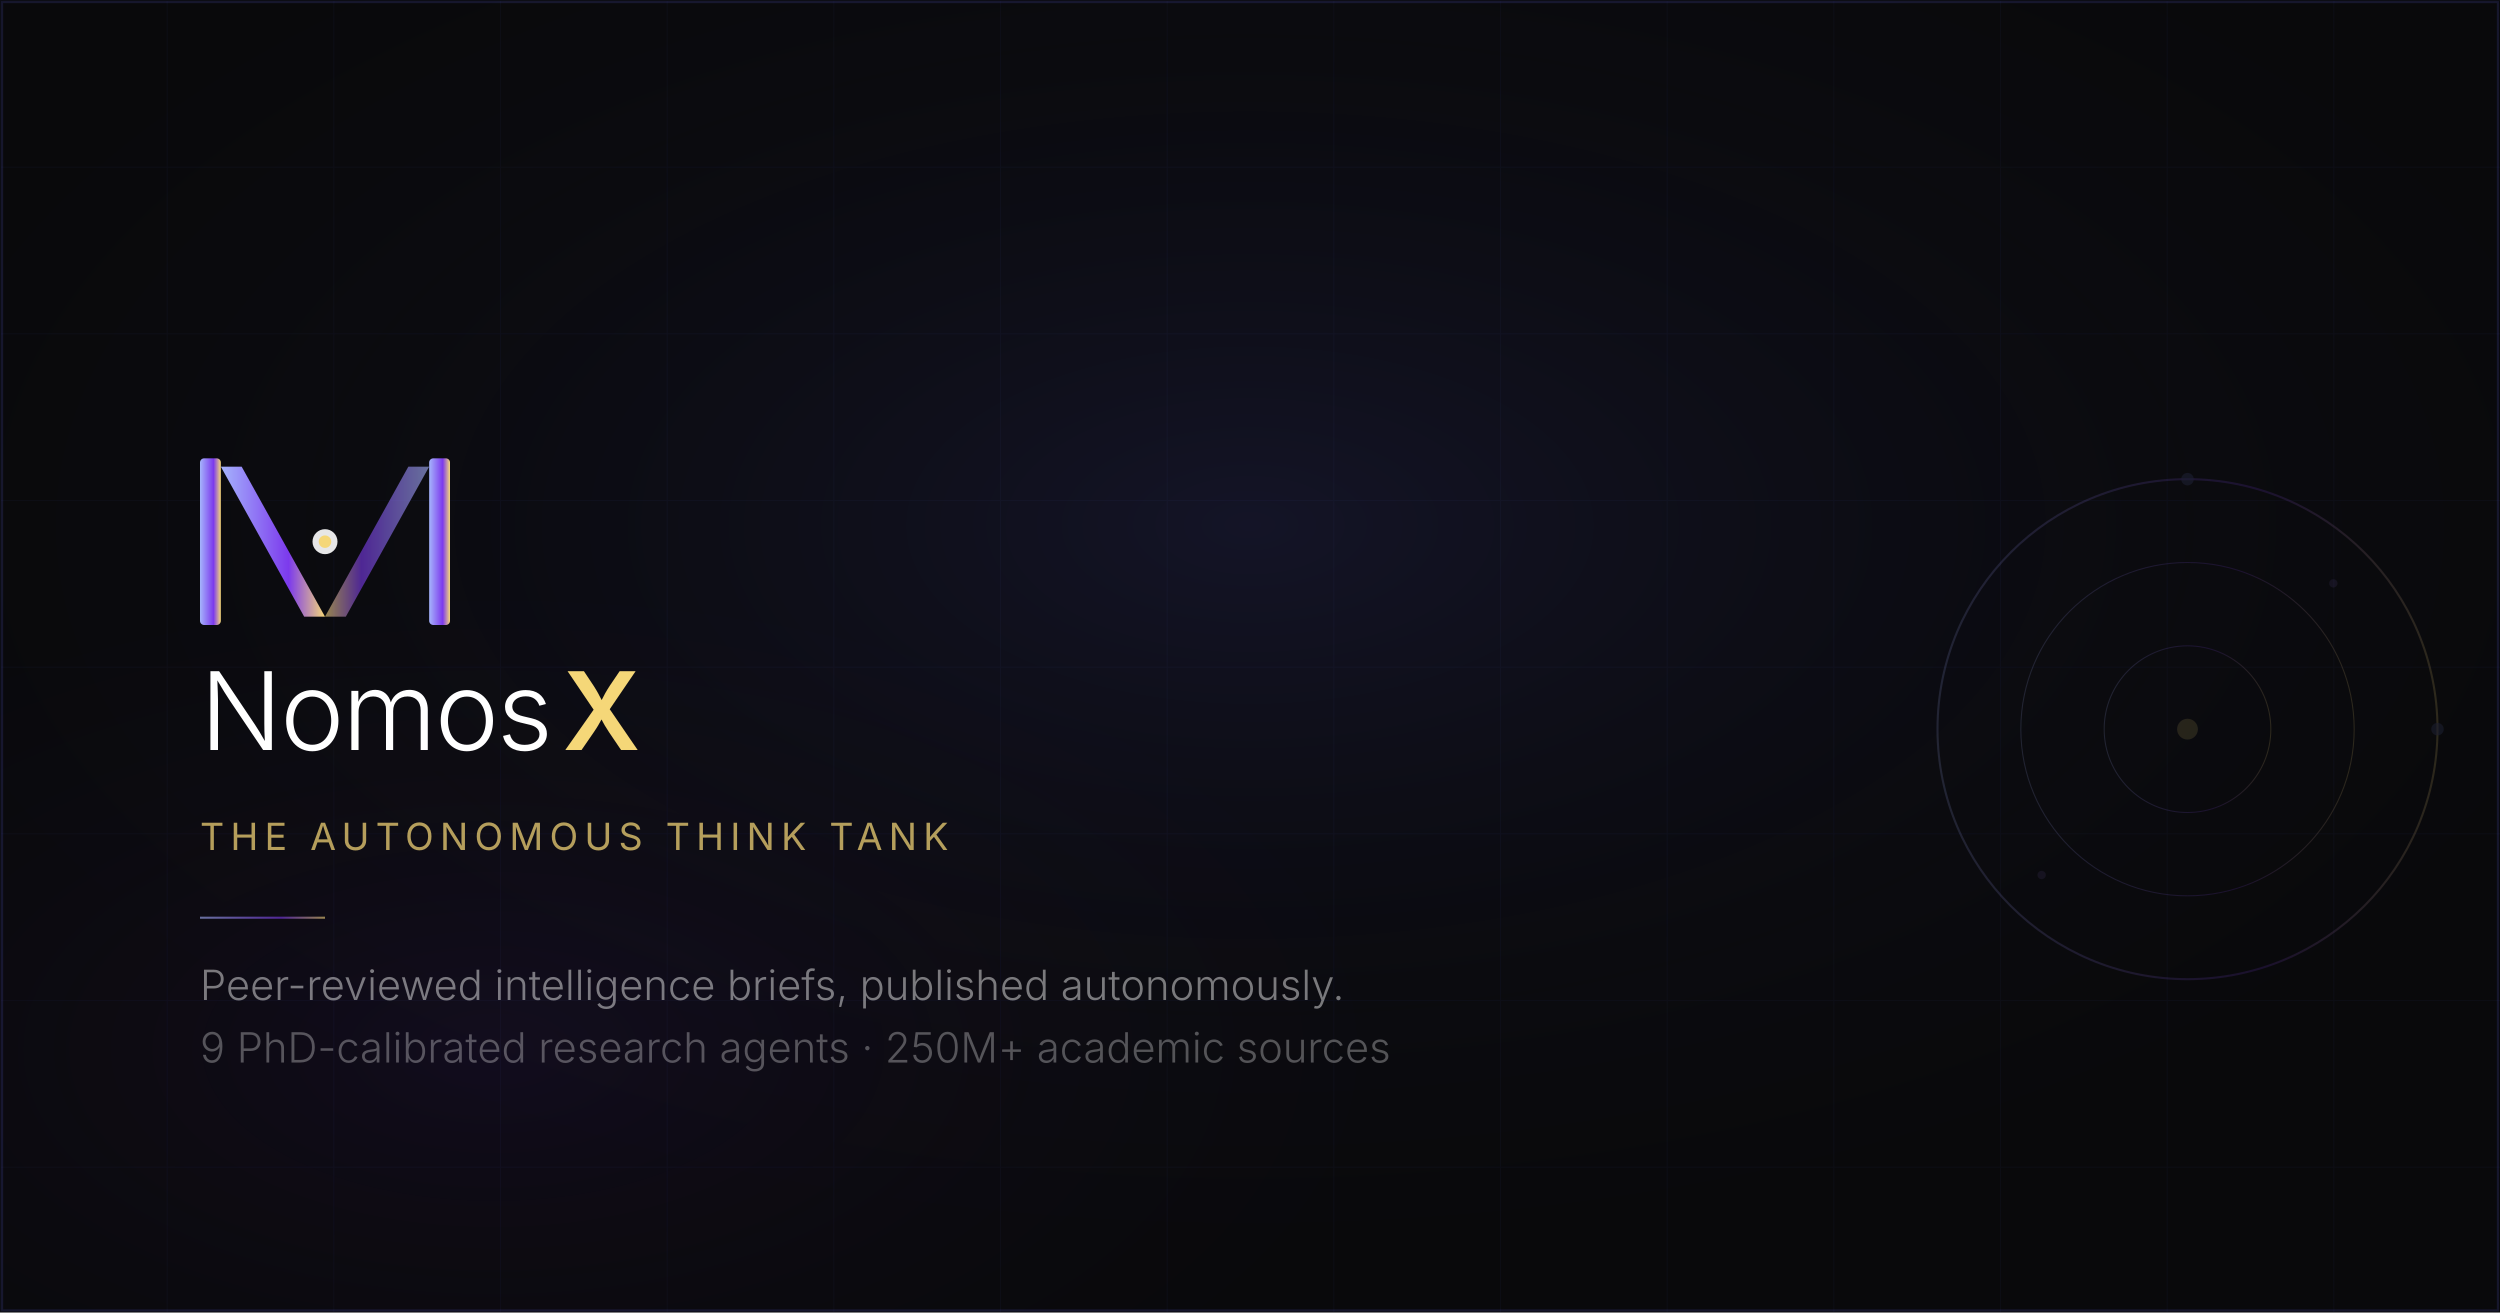
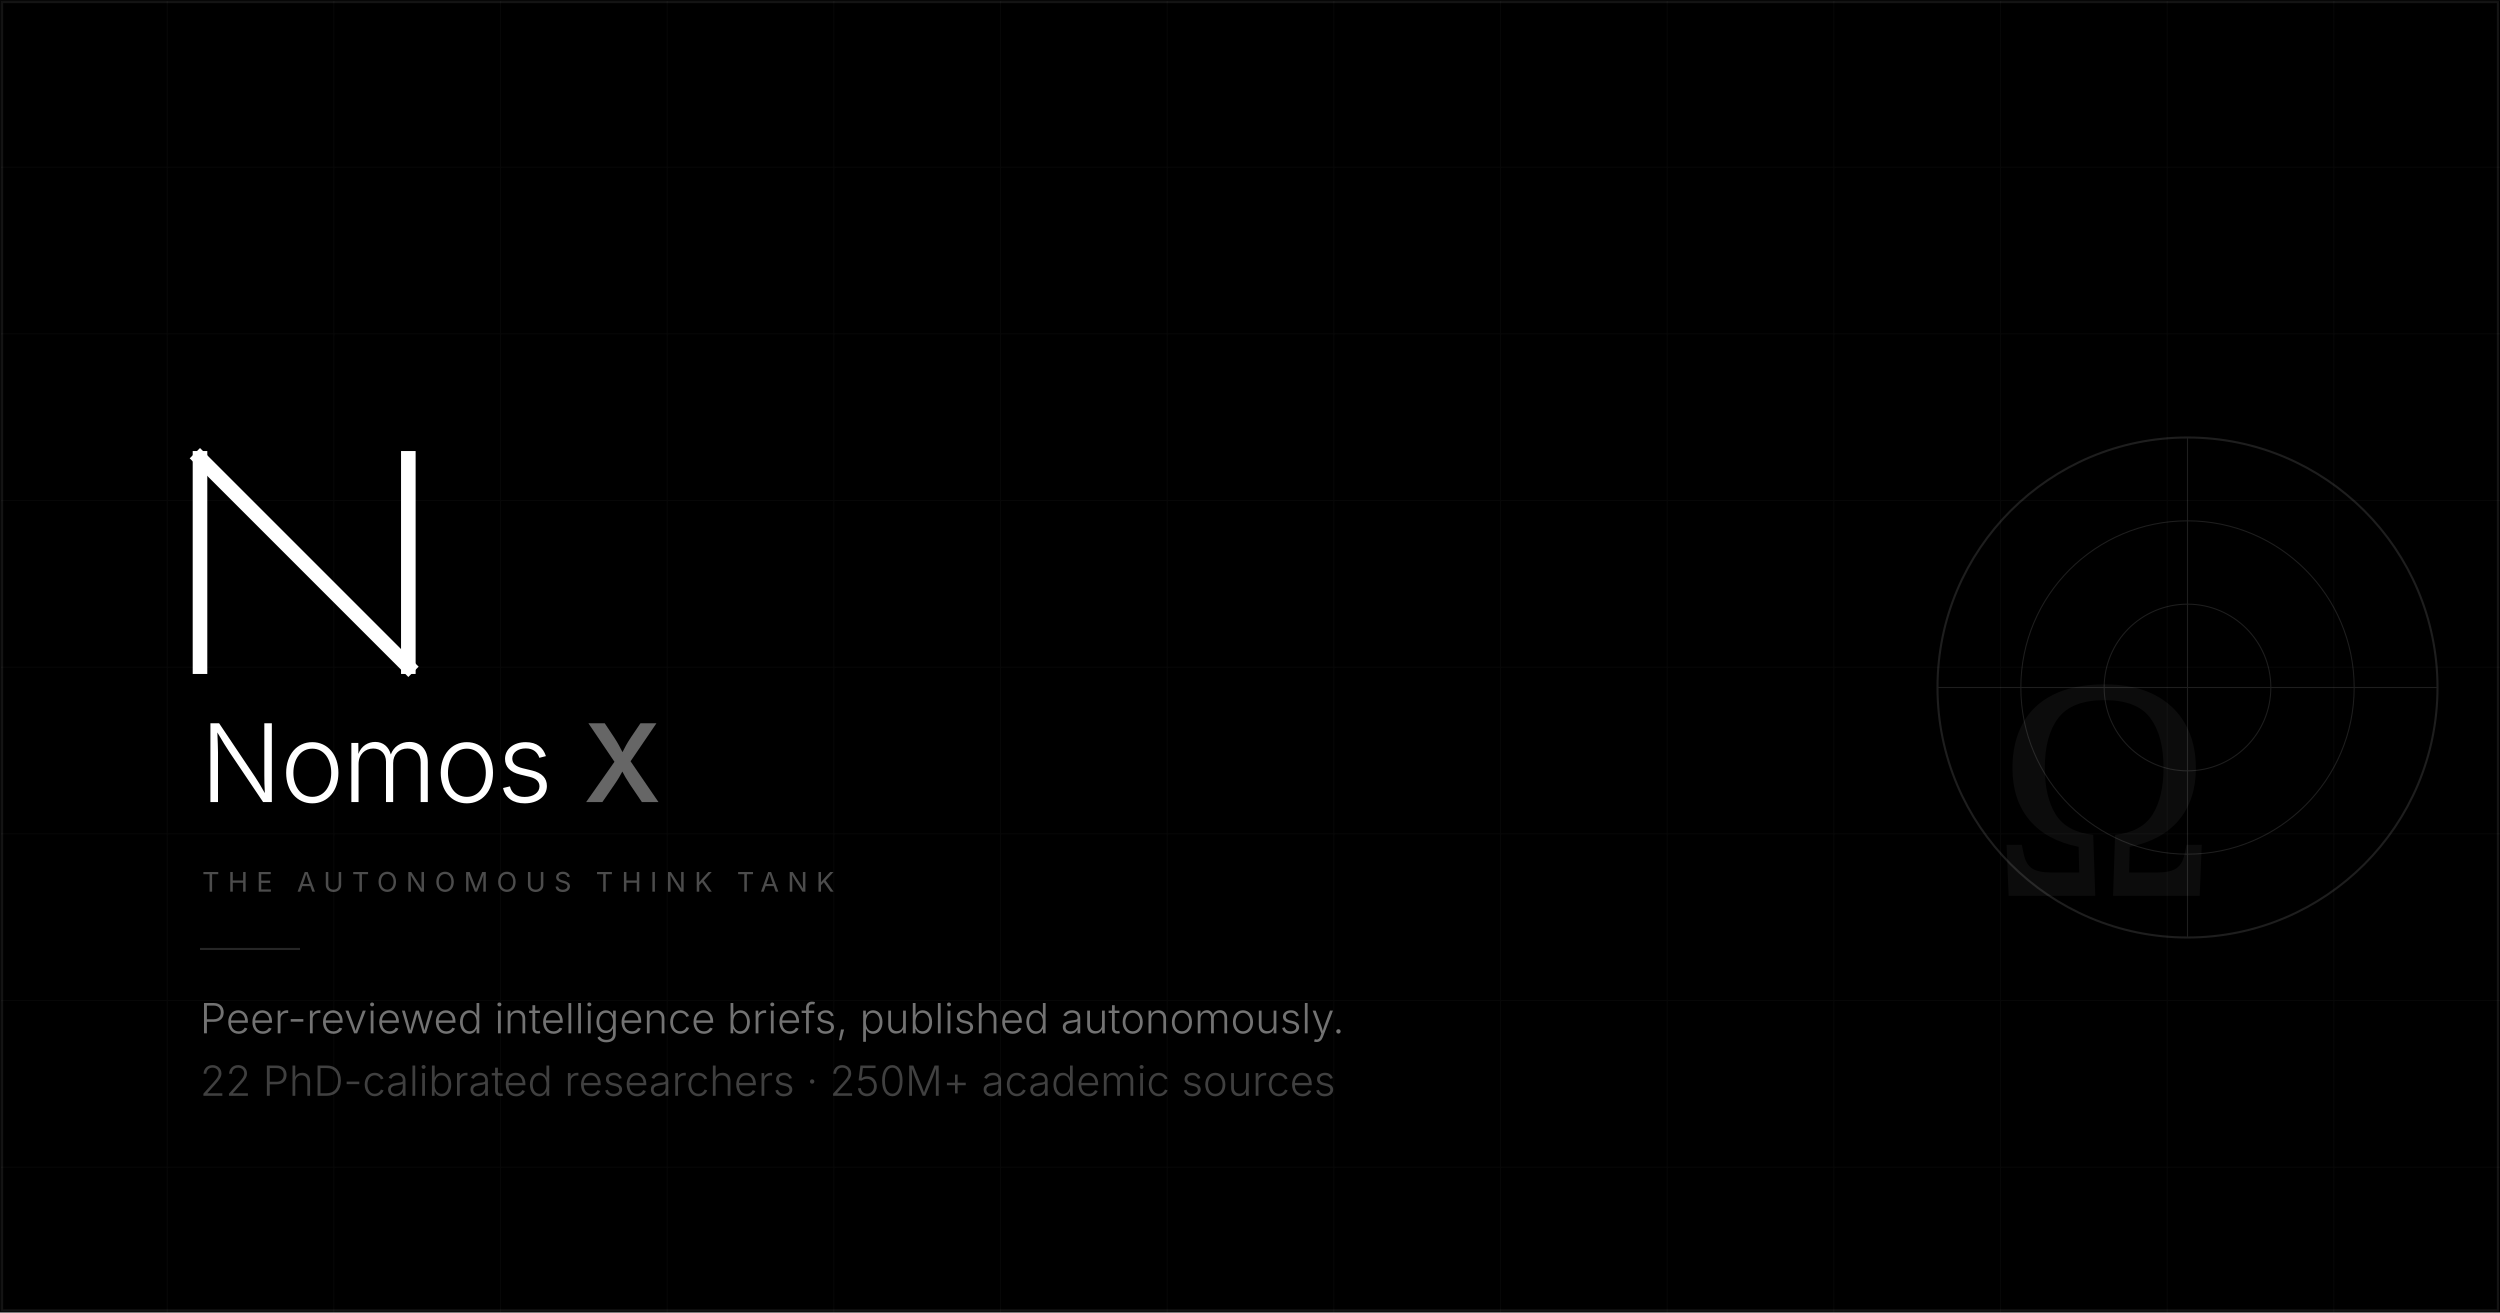
<svg xmlns="http://www.w3.org/2000/svg" width="1200" height="630" viewBox="0 0 1200 630" fill="none">
-   <rect width="1200" height="630" fill="#09090b" />
+   <rect width="1200" height="630" fill="#000000" />
  <defs>
    <pattern id="grid" width="80" height="80" patternUnits="userSpaceOnUse">
-       <path d="M 80 0 L 0 0 0 80" fill="none" stroke="rgba(99,102,241,0.04)" stroke-width="1" />
+       <path d="M 80 0 L 0 0 0 80" fill="none" stroke="rgba(255,255,255,0.03)" stroke-width="1" />
    </pattern>
-     <radialGradient id="glow1" cx="50%" cy="40%" r="60%">
-       <stop offset="0%" stop-color="#6366f1" stop-opacity="0.12" />
-       <stop offset="100%" stop-color="#09090b" stop-opacity="0" />
-     </radialGradient>
-     <radialGradient id="glow2" cx="20%" cy="80%" r="40%">
-       <stop offset="0%" stop-color="#7c3aed" stop-opacity="0.08" />
-       <stop offset="100%" stop-color="#09090b" stop-opacity="0" />
-     </radialGradient>
-     <linearGradient id="textGrad" x1="0%" y1="0%" x2="100%" y2="0%">
-       <stop offset="0%" stop-color="#a5b4fc" />
-       <stop offset="65%" stop-color="#7c3aed" />
-       <stop offset="100%" stop-color="#f5d778" />
-     </linearGradient>
  </defs>
  <rect width="1200" height="630" fill="url(#grid)" />
-   <rect width="1200" height="630" fill="url(#glow1)" />
-   <rect width="1200" height="630" fill="url(#glow2)" />
-   <rect x="1" y="1" width="1198" height="628" rx="0" fill="none" stroke="rgba(99,102,241,0.15)" stroke-width="1" />
-   <g transform="translate(96, 220)">
-     <rect x="0" y="0" width="10" height="80" fill="url(#textGrad)" rx="2" />
-     <path d="M 10 4 L 50 76 L 60 76 L 20 4 Z" fill="url(#textGrad)" />
-     <path d="M 10 4 L 50 76 L 60 76 L 20 4 Z" fill="url(#textGrad)" opacity="0.6" transform="scale(-1,1) translate(-120,0)" />
-     <rect x="110" y="0" width="10" height="80" fill="url(#textGrad)" rx="2" />
-     <circle cx="60" cy="40" r="6" fill="white" opacity="0.9" />
-     <circle cx="60" cy="40" r="3" fill="#f5d778" />
+   <rect x="1" y="1" width="1198" height="628" fill="none" stroke="rgba(255,255,255,0.08)" stroke-width="1" />
+   <line x1="96" y1="220" x2="96" y2="320" stroke="white" stroke-width="7" stroke-linecap="square" />
+   <line x1="96" y1="220" x2="196" y2="320" stroke="white" stroke-width="7" stroke-linecap="square" />
+   <line x1="196" y1="220" x2="196" y2="320" stroke="white" stroke-width="7" stroke-linecap="square" />
+   <text x="96" y="385" font-family="-apple-system, BlinkMacSystemFont, 'Segoe UI', sans-serif" font-size="52" font-weight="300" letter-spacing="-1" fill="white">Nomos</text>
+   <text x="280" y="385" font-family="-apple-system, BlinkMacSystemFont, 'Segoe UI', sans-serif" font-size="52" font-weight="600" letter-spacing="-1" fill="rgba(255,255,255,0.40)">X</text>
+   <text x="97" y="428" font-family="-apple-system, BlinkMacSystemFont, 'Segoe UI', monospace" font-size="13" font-weight="400" letter-spacing="4" fill="rgba(255,255,255,0.30)">THE AUTONOMOUS THINK TANK</text>
+   <rect x="96" y="455" width="48" height="1" fill="rgba(255,255,255,0.15)" />
+   <text x="96" y="496" font-family="-apple-system, BlinkMacSystemFont, 'Segoe UI', sans-serif" font-size="20" font-weight="300" fill="rgba(255,255,255,0.45)">Peer-reviewed intelligence briefs, published autonomously.</text>
+   <text x="96" y="526" font-family="-apple-system, BlinkMacSystemFont, 'Segoe UI', sans-serif" font-size="20" font-weight="300" fill="rgba(255,255,255,0.25)">22 PhD-calibrated researchers · 250M+ academic sources</text>
+   <g transform="translate(900, 180)" opacity="0.12">
+     <circle cx="150" cy="150" r="120" fill="none" stroke="white" stroke-width="1" />
+     <circle cx="150" cy="150" r="80" fill="none" stroke="white" stroke-width="0.5" />
+     <circle cx="150" cy="150" r="40" fill="none" stroke="white" stroke-width="0.5" />
+     <line x1="30" y1="150" x2="270" y2="150" stroke="white" stroke-width="0.5" />
+     <line x1="150" y1="30" x2="150" y2="270" stroke="white" stroke-width="0.5" />
  </g>
-   <text x="96" y="360" font-family="-apple-system, BlinkMacSystemFont, 'Segoe UI', sans-serif" font-size="52" font-weight="300" letter-spacing="-1" fill="white">Nomos</text>
-   <text x="270" y="360" font-family="-apple-system, BlinkMacSystemFont, 'Segoe UI', sans-serif" font-size="52" font-weight="600" letter-spacing="-1" fill="#f5d778">X</text>
-   <text x="96" y="408" font-family="-apple-system, BlinkMacSystemFont, 'Segoe UI', sans-serif" font-size="18" font-weight="400" letter-spacing="3" fill="rgba(245,215,120,0.72)" text-transform="uppercase">THE AUTONOMOUS THINK TANK</text>
-   <rect x="96" y="440" width="60" height="1" fill="url(#textGrad)" opacity="0.6" />
-   <text x="96" y="480" font-family="-apple-system, BlinkMacSystemFont, 'Segoe UI', sans-serif" font-size="20" font-weight="300" fill="rgba(255,255,255,0.45)">Peer-reviewed intelligence briefs, published autonomously.</text>
-   <text x="96" y="510" font-family="-apple-system, BlinkMacSystemFont, 'Segoe UI', sans-serif" font-size="20" font-weight="300" fill="rgba(255,255,255,0.30)">9 PhD-calibrated research agents · 250M+ academic sources</text>
-   <g transform="translate(900, 200)" opacity="0.15">
-     <circle cx="150" cy="150" r="120" fill="none" stroke="url(#textGrad)" stroke-width="1" />
-     <circle cx="150" cy="150" r="80" fill="none" stroke="url(#textGrad)" stroke-width="0.5" />
-     <circle cx="150" cy="150" r="40" fill="none" stroke="url(#textGrad)" stroke-width="0.5" />
-     <line x1="30" y1="150" x2="270" y2="150" stroke="url(#textGrad)" stroke-width="0.5" />
-     <line x1="150" y1="30" x2="150" y2="270" stroke="url(#textGrad)" stroke-width="0.5" />
-     <circle cx="150" cy="150" r="5" fill="#f5d778" opacity="0.8" />
-     <circle cx="270" cy="150" r="3" fill="#818cf8" opacity="0.6" />
-     <circle cx="150" cy="30" r="3" fill="#818cf8" opacity="0.6" />
-     <circle cx="220" cy="80" r="2" fill="#a78bfa" opacity="0.5" />
-     <circle cx="80" cy="220" r="2" fill="#a78bfa" opacity="0.5" />
-   </g>
+   <text x="1010" y="430" font-family="Georgia, serif" font-size="140" font-weight="300" fill="rgba(255,255,255,0.05)" text-anchor="middle">Ω</text>
</svg>
